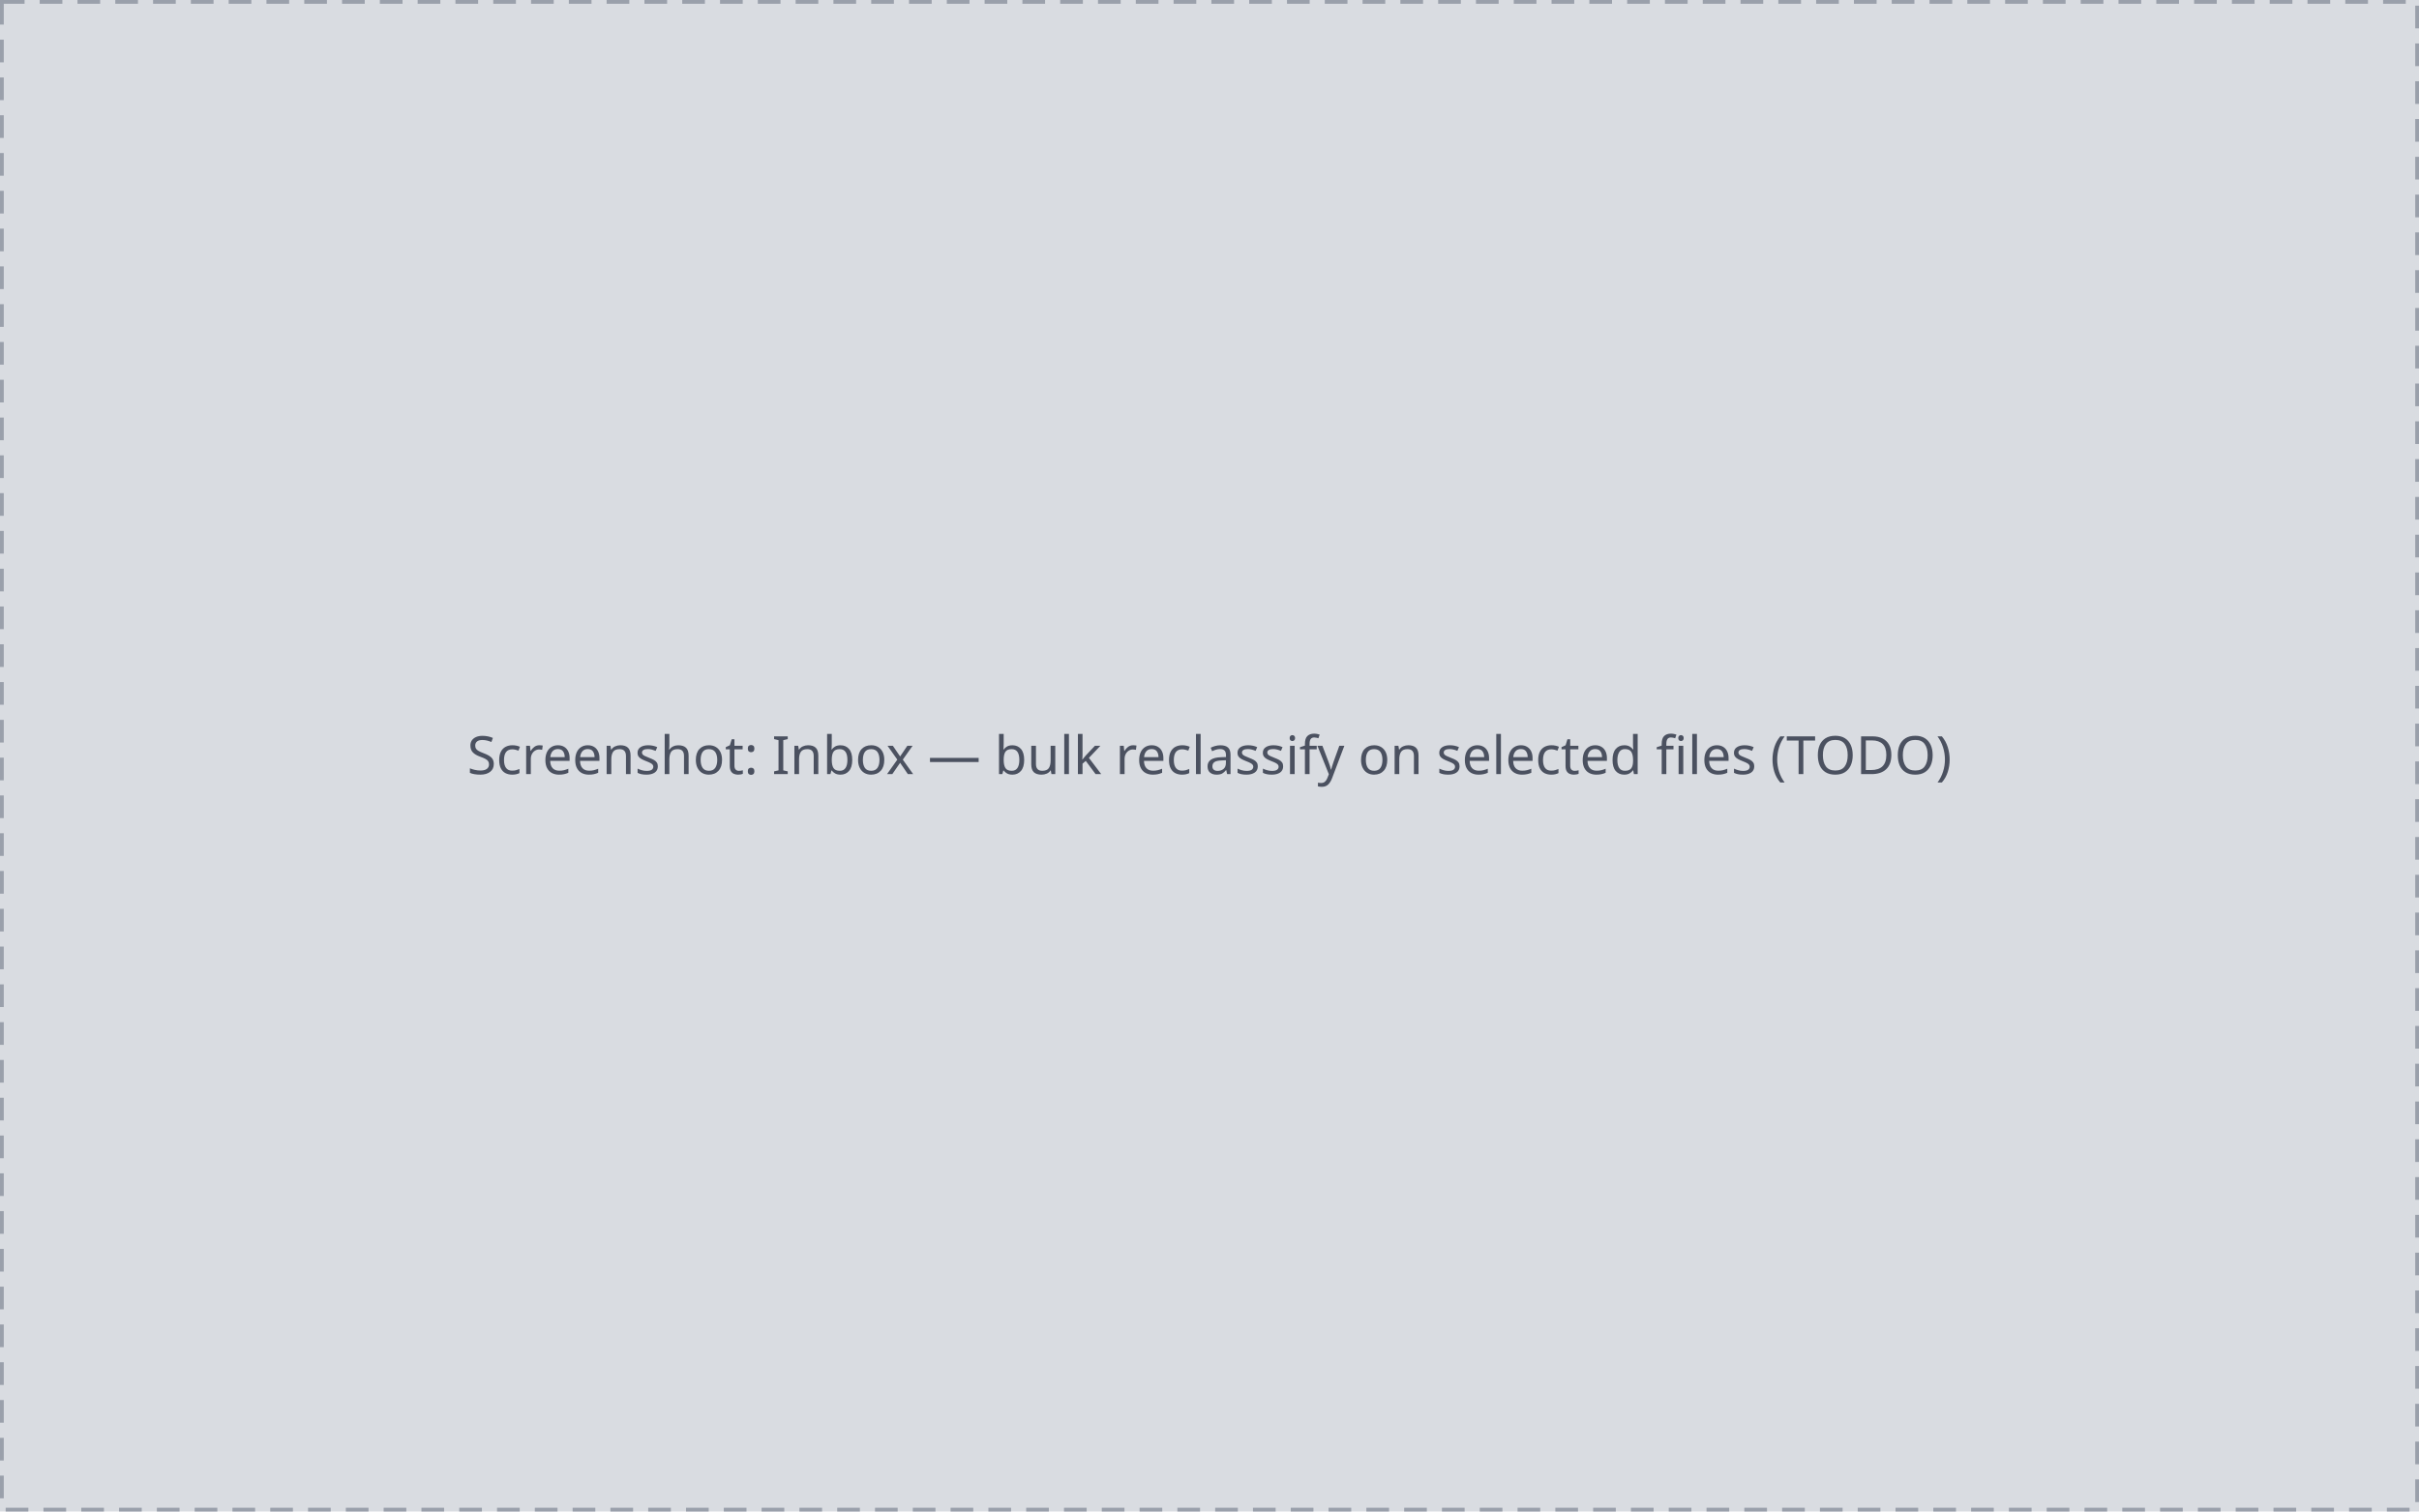
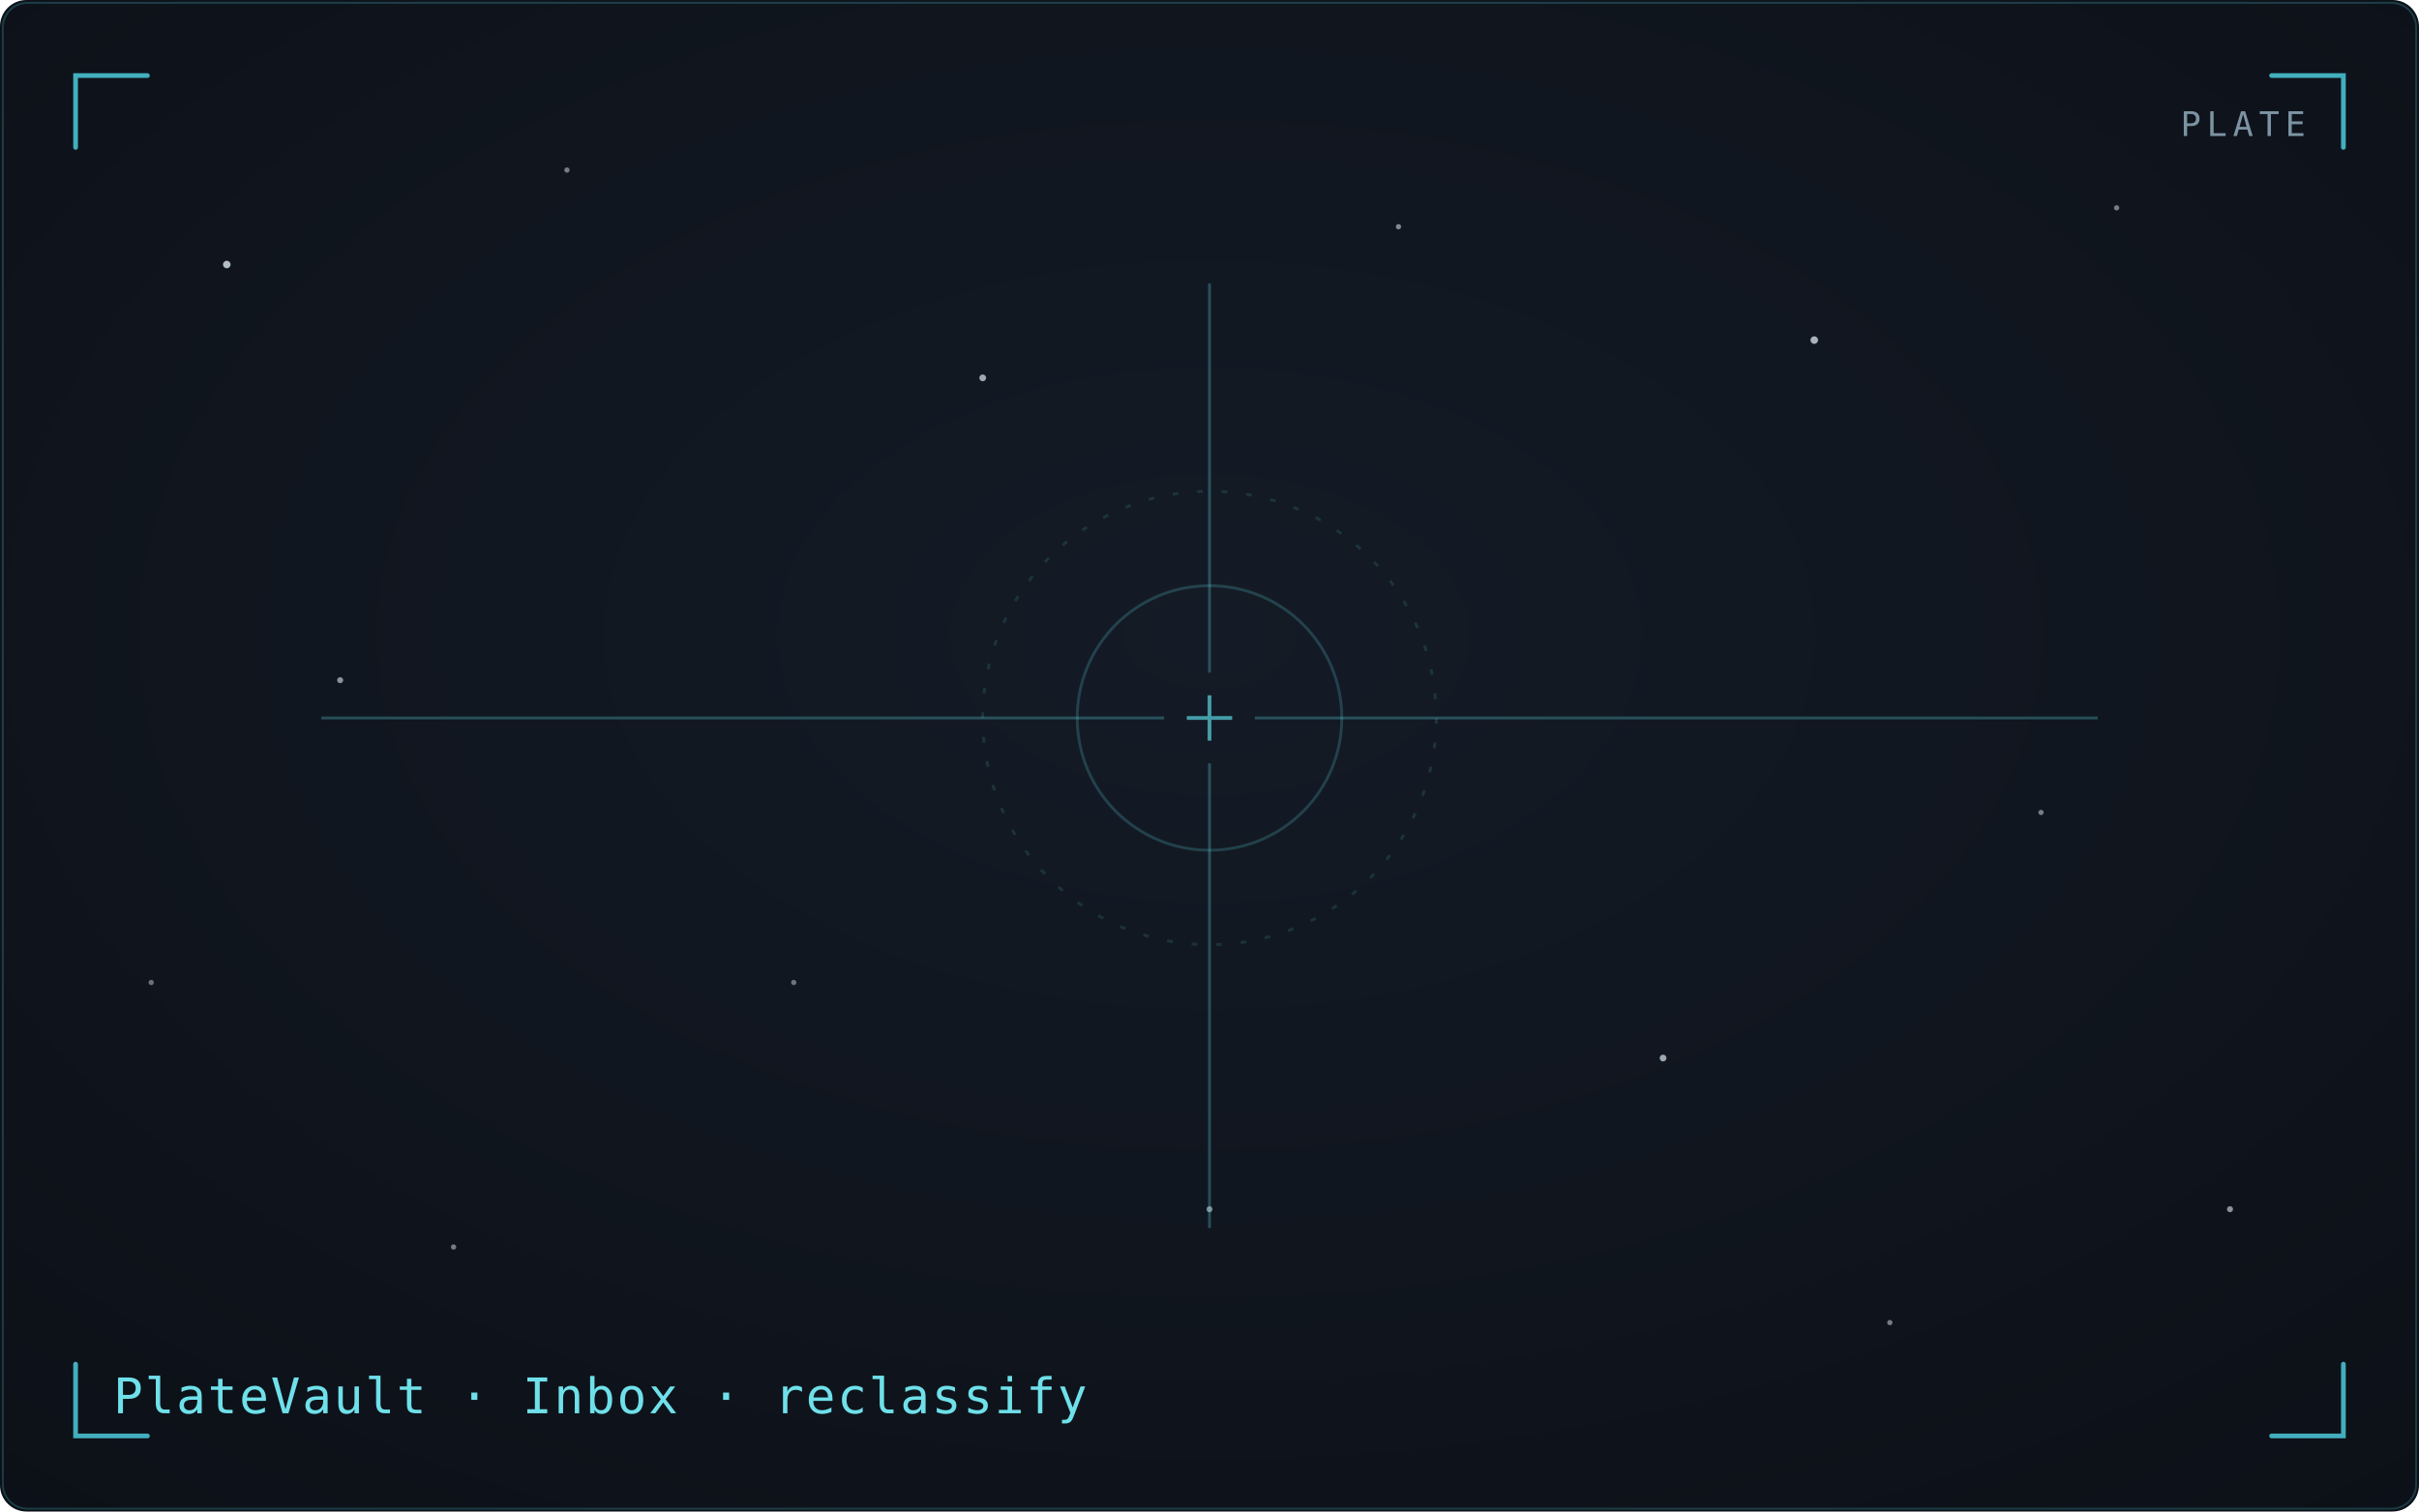
- <svg xmlns="http://www.w3.org/2000/svg" width="1280" height="800" viewBox="0 0 1280 800" role="img" aria-label="Screenshot: Inbox — bulk reclassify on selected files (TODO)">
-   <rect width="1280" height="800" fill="#d9dce1" />
-   <rect x="1" y="1" width="1278" height="798" fill="none" stroke="#9aa0ab" stroke-width="2" stroke-dasharray="12 8" />
-   <text x="50%" y="50%" font-family="system-ui, sans-serif" font-size="28" fill="#4b5160" text-anchor="middle" dominant-baseline="middle">Screenshot: Inbox — bulk reclassify on selected files (TODO)</text>
+ <svg xmlns="http://www.w3.org/2000/svg" width="1280" height="800" viewBox="0 0 1280 800" role="img" aria-label="Screenshot placeholder: Inbox bulk reclassify on selected files.">
+   <defs>
+     <radialGradient id="plate" cx="50%" cy="42%" r="78%">
+       <stop offset="0%" stop-color="#141b26" />
+       <stop offset="100%" stop-color="#0c1017" />
+     </radialGradient>
+   </defs>
+   <rect width="1280" height="800" rx="14" fill="url(#plate)" />
+   <rect x="1.5" y="1.5" width="1277" height="797" rx="13" fill="none" stroke="#4fd6e6" stroke-opacity="0.22" />
+   <g stroke="#4fd6e6" stroke-opacity="0.8" stroke-width="2.5" fill="none" stroke-linecap="round">
+     <path d="M40 78V40H78" />
+     <path d="M1202 40h38v38" />
+     <path d="M40 722v38h38" />
+     <path d="M1202 760h38v-38" />
+   </g>
+   <circle cx="120" cy="140" r="2" fill="#dbe6ee" fill-opacity="0.8" />
+   <circle cx="300" cy="90" r="1.4" fill="#dbe6ee" fill-opacity="0.5" />
+   <circle cx="520" cy="200" r="1.8" fill="#dbe6ee" fill-opacity="0.7" />
+   <circle cx="740" cy="120" r="1.4" fill="#dbe6ee" fill-opacity="0.55" />
+   <circle cx="960" cy="180" r="2" fill="#dbe6ee" fill-opacity="0.75" />
+   <circle cx="1120" cy="110" r="1.4" fill="#dbe6ee" fill-opacity="0.5" />
+   <circle cx="180" cy="360" r="1.6" fill="#dbe6ee" fill-opacity="0.6" />
+   <circle cx="420" cy="520" r="1.4" fill="#dbe6ee" fill-opacity="0.45" />
+   <circle cx="880" cy="560" r="1.8" fill="#dbe6ee" fill-opacity="0.7" />
+   <circle cx="1080" cy="430" r="1.4" fill="#dbe6ee" fill-opacity="0.5" />
+   <circle cx="640" cy="640" r="1.6" fill="#dbe6ee" fill-opacity="0.55" />
+   <circle cx="240" cy="660" r="1.4" fill="#dbe6ee" fill-opacity="0.5" />
+   <circle cx="1180" cy="640" r="1.6" fill="#dbe6ee" fill-opacity="0.6" />
+   <circle cx="80" cy="520" r="1.4" fill="#dbe6ee" fill-opacity="0.45" />
+   <circle cx="1000" cy="700" r="1.4" fill="#dbe6ee" fill-opacity="0.5" />
+   <g stroke="#5fe3ee" fill="none">
+     <circle cx="640" cy="380" r="70" stroke-opacity="0.20" stroke-width="1.5" />
+     <circle cx="640" cy="380" r="120" stroke-opacity="0.13" stroke-width="1.5" stroke-dasharray="3 10" />
+     <path d="M640 150V356M640 404V650" stroke-opacity="0.28" stroke-width="1.5" />
+     <path d="M170 380h446M664 380h446" stroke-opacity="0.28" stroke-width="1.5" />
+     <path d="M628 380h24M640 368v24" stroke-opacity="0.65" stroke-width="2" />
+   </g>
+   <text x="60" y="748" font-family="ui-monospace, SFMono-Regular, Menlo, monospace" font-size="26" letter-spacing="1" fill="#6fe0ea">PlateVault · Inbox · reclassify</text>
+   <text x="1220" y="72" text-anchor="end" font-family="ui-monospace, SFMono-Regular, Menlo, monospace" font-size="18" letter-spacing="3" fill="#7c93a3">PLATE</text>
</svg>
